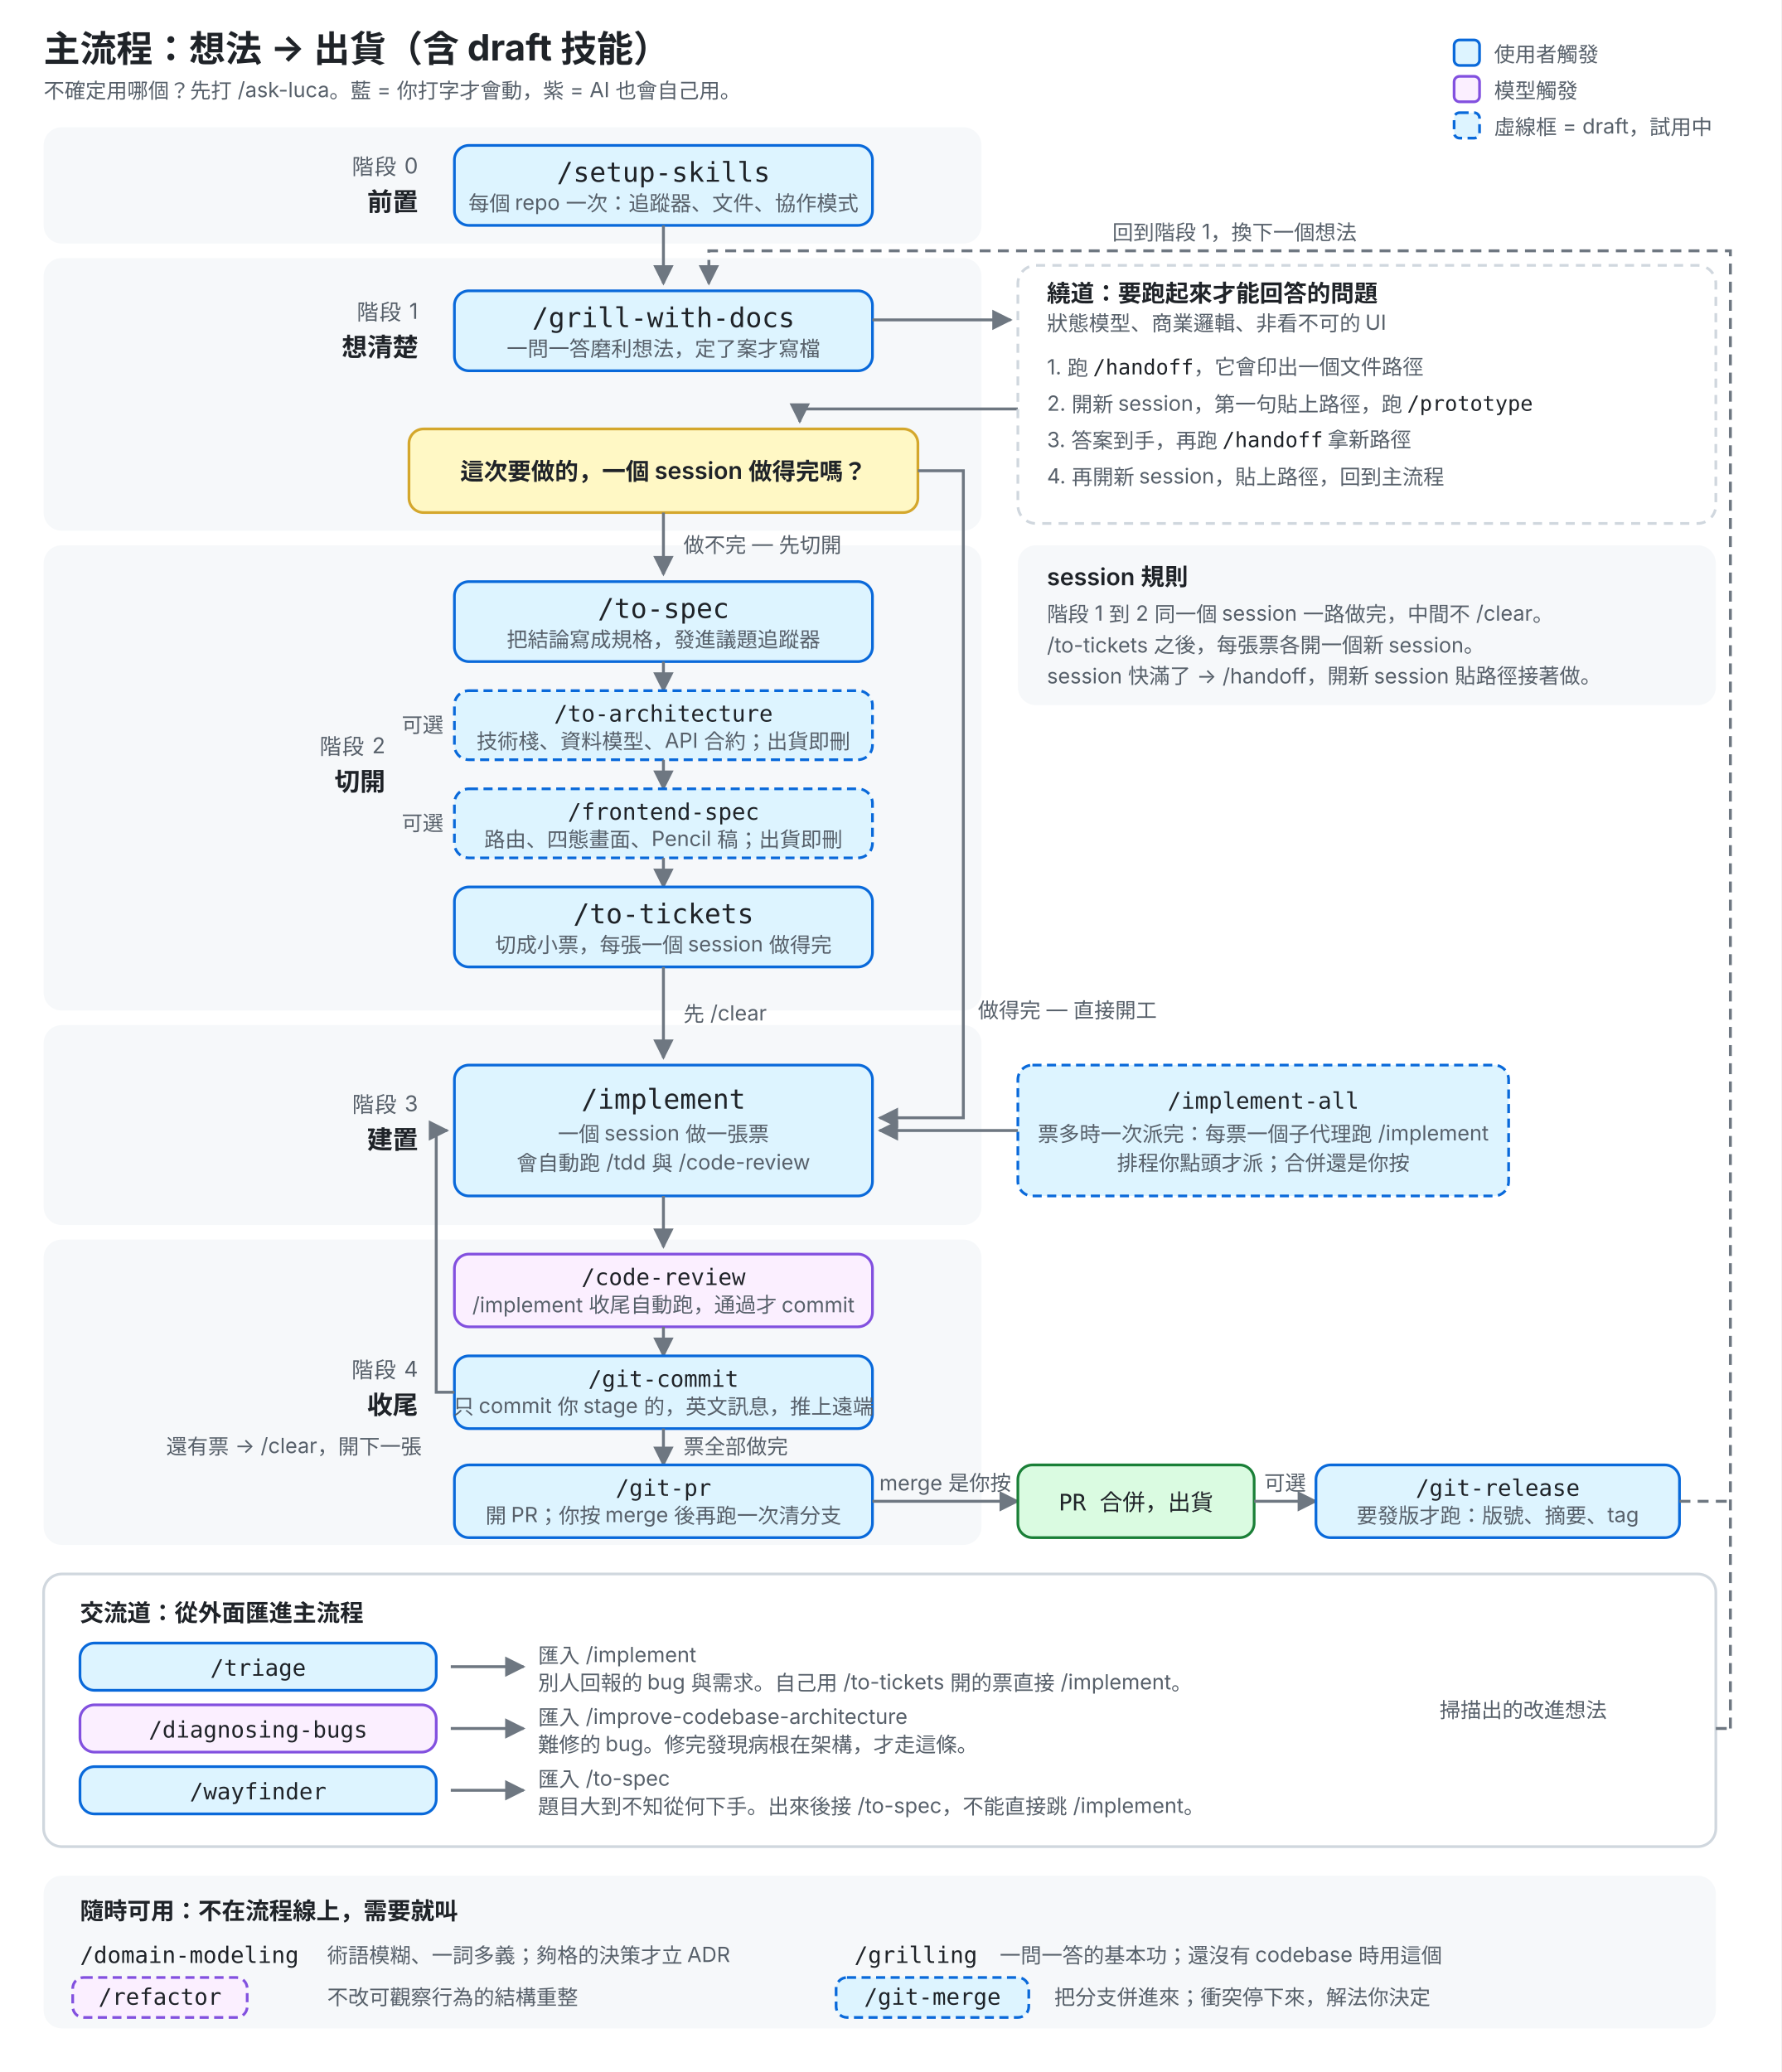
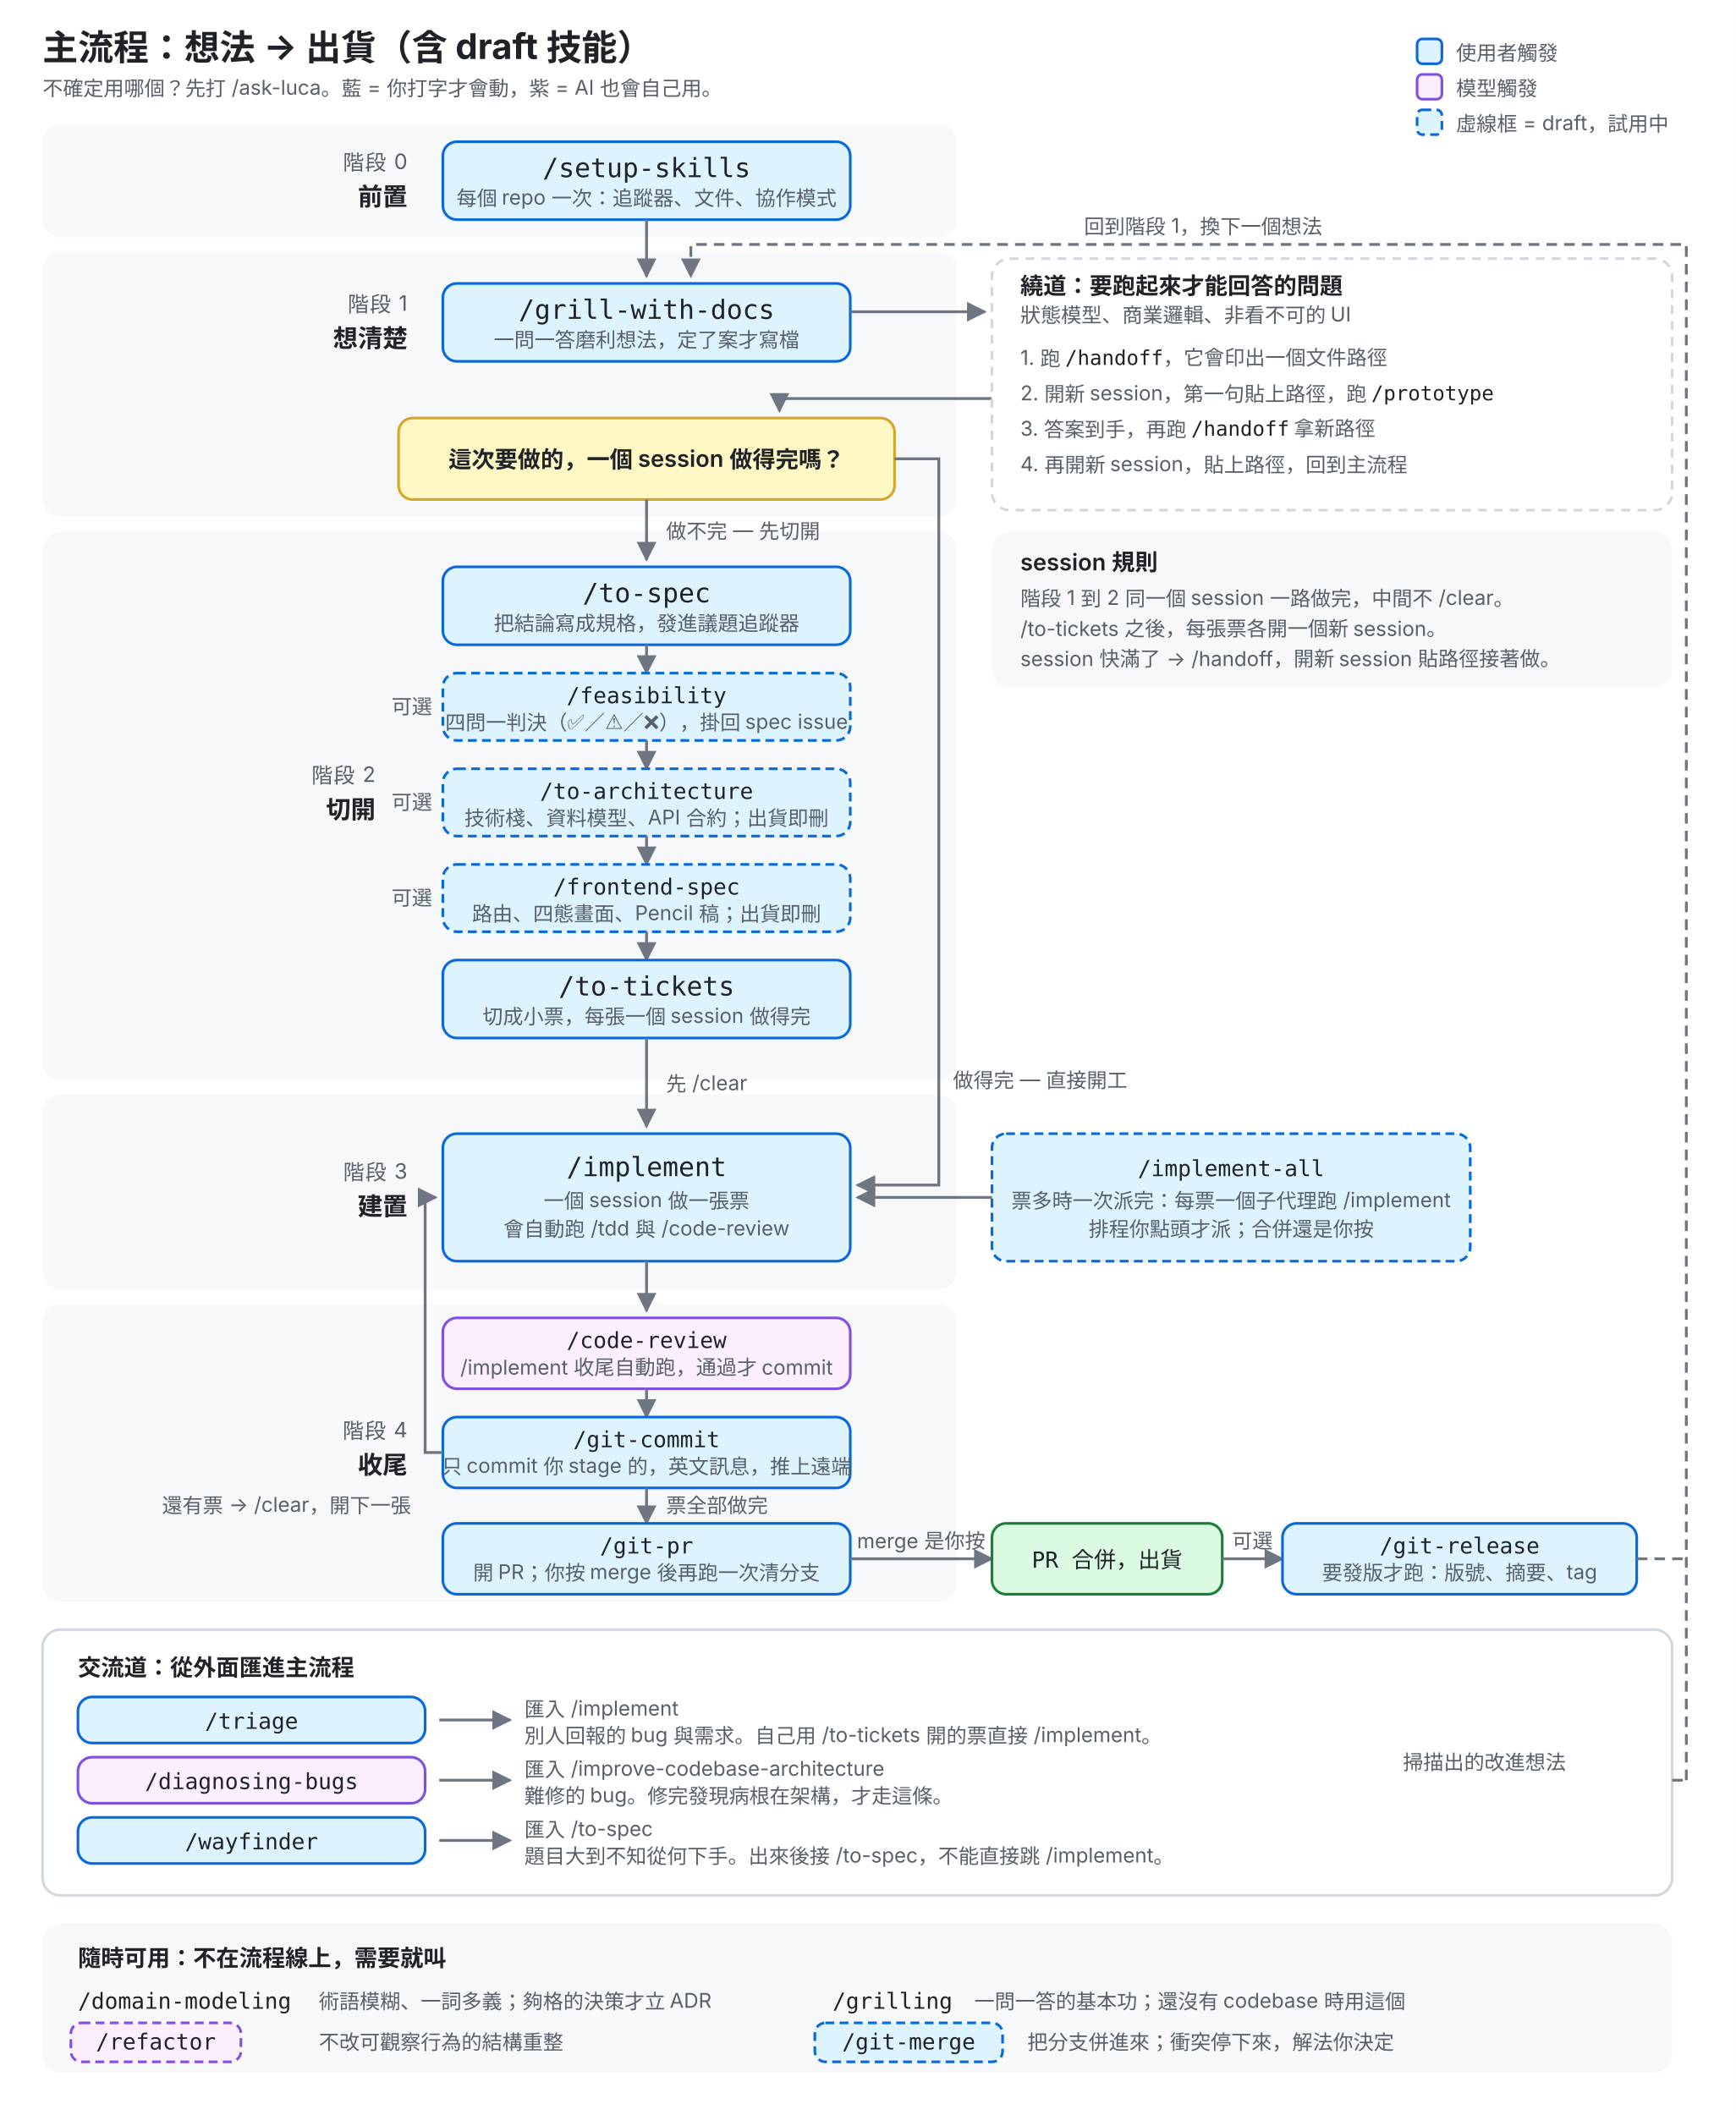
- <svg xmlns="http://www.w3.org/2000/svg" width="980" height="1140" viewBox="0 0 980 1140" font-family="ui-sans-serif, -apple-system, 'Segoe UI', 'Noto Sans TC', 'Microsoft JhengHei', sans-serif">
+ <svg xmlns="http://www.w3.org/2000/svg" width="980" height="1194" viewBox="0 0 980 1194" font-family="ui-sans-serif, -apple-system, 'Segoe UI', 'Noto Sans TC', 'Microsoft JhengHei', sans-serif">
  <defs>
    <marker id="arrow" viewBox="0 0 10 10" refX="9" refY="5" markerWidth="7" markerHeight="7" orient="auto-start-reverse">
      <path d="M 0 0 L 10 5 L 0 10 z" fill="#6e7781" />
    </marker>
    <style>
      .box  { stroke-width: 1.5; }
      .user { fill: #ddf4ff; stroke: #0969da; }
      .model{ fill: #fbefff; stroke: #8250df; }
      .draft{ stroke-dasharray: 5 3; }
      .skill{ font-family: ui-monospace, SFMono-Regular, Consolas, monospace; font-size: 15px; fill: #1f2328; }
      .skill-sm { font-family: ui-monospace, SFMono-Regular, Consolas, monospace; font-size: 12.5px; fill: #1f2328; }
      .mono { font-family: ui-monospace, SFMono-Regular, Consolas, monospace; fill: #1f2328; }
      .sub  { font-size: 11.5px; fill: #57606a; }
      .band-label { font-size: 12px; fill: #57606a; letter-spacing: 0.5px; }
      .band-name  { font-size: 14px; fill: #1f2328; font-weight: 600; }
      .edge { stroke: #6e7781; stroke-width: 1.6; fill: none; marker-end: url(#arrow); }
      .edge-label { font-size: 11.5px; fill: #57606a; }
      .panel-title { font-size: 13px; fill: #1f2328; font-weight: 600; }
      .note { font-size: 11.5px; fill: #57606a; }
    </style>
  </defs>
-   <rect width="980" height="1140" fill="#ffffff" />
+   <rect width="980" height="1194" fill="#ffffff" />
  <text x="24" y="34" font-size="20" font-weight="700" fill="#1f2328">主流程：想法 → 出貨（含 draft 技能）</text>
  <text x="24" y="54" class="note">不確定用哪個？先打 /ask-luca。藍 = 你打字才會動，紫 = AI 也會自己用。</text>
  <rect x="800" y="22" width="14" height="14" rx="3" class="box user" />
  <text x="822" y="34" class="note">使用者觸發</text>
  <rect x="800" y="42" width="14" height="14" rx="3" class="box model" />
  <text x="822" y="54" class="note">模型觸發</text>
  <rect x="800" y="62" width="14" height="14" rx="3" class="box user draft" />
  <text x="822" y="74" class="note">虛線框 = draft，試用中</text>
  <rect x="24" y="70" width="516" height="64" rx="10" fill="#f6f8fa" />
  <rect x="24" y="142" width="516" height="150" rx="10" fill="#f6f8fa" />
-   <rect x="24" y="300" width="516" height="256" rx="10" fill="#f6f8fa" />
-   <rect x="24" y="564" width="516" height="110" rx="10" fill="#f6f8fa" />
-   <rect x="24" y="682" width="516" height="168" rx="10" fill="#f6f8fa" />
+   <rect x="24" y="300" width="516" height="310" rx="10" fill="#f6f8fa" />
+   <rect x="24" y="618" width="516" height="110" rx="10" fill="#f6f8fa" />
+   <rect x="24" y="736" width="516" height="168" rx="10" fill="#f6f8fa" />
  <text x="230" y="96" text-anchor="end" class="band-label">階段 0</text>
  <text x="230" y="116" text-anchor="end" class="band-name">前置</text>
  <text x="230" y="176" text-anchor="end" class="band-label">階段 1</text>
  <text x="230" y="196" text-anchor="end" class="band-name">想清楚</text>
-   <text x="212" y="415" text-anchor="end" class="band-label">階段 2</text>
-   <text x="212" y="435" text-anchor="end" class="band-name">切開</text>
-   <text x="230" y="612" text-anchor="end" class="band-label">階段 3</text>
-   <text x="230" y="632" text-anchor="end" class="band-name">建置</text>
-   <text x="230" y="758" text-anchor="end" class="band-label">階段 4</text>
-   <text x="230" y="778" text-anchor="end" class="band-name">收尾</text>
+   <text x="212" y="442" text-anchor="end" class="band-label">階段 2</text>
+   <text x="212" y="462" text-anchor="end" class="band-name">切開</text>
+   <text x="230" y="666" text-anchor="end" class="band-label">階段 3</text>
+   <text x="230" y="686" text-anchor="end" class="band-name">建置</text>
+   <text x="230" y="812" text-anchor="end" class="band-label">階段 4</text>
+   <text x="230" y="832" text-anchor="end" class="band-name">收尾</text>
  <rect x="250" y="80" width="230" height="44" rx="8" class="box user" />
  <text x="365" y="100" text-anchor="middle" class="skill">/setup-skills</text>
  <text x="365" y="116" text-anchor="middle" class="sub">每個 repo 一次：追蹤器、文件、協作模式</text>
  <path d="M 365 124 L 365 156" class="edge" />
  <rect x="250" y="160" width="230" height="44" rx="8" class="box user" />
  <text x="365" y="180" text-anchor="middle" class="skill">/grill-with-docs</text>
  <text x="365" y="196" text-anchor="middle" class="sub">一問一答磨利想法，定了案才寫檔</text>
  <path d="M 480 176 L 556 176" class="edge" />
  <path d="M 560 225 L 440 225 L 440 232" class="edge" />
  <rect x="225" y="236" width="280" height="46" rx="8" fill="#fff8c5" stroke="#d4a72c" stroke-width="1.5" />
  <text x="365" y="264" text-anchor="middle" font-size="13" font-weight="600" fill="#1f2328">這次要做的，一個 session 做得完嗎？</text>
  <path d="M 365 282 L 365 316" class="edge" />
  <text x="376" y="304" class="edge-label">做不完 — 先切開</text>
-   <path d="M 505 259 L 530 259 L 530 615 L 484 615" class="edge" />
-   <text x="538" y="560" class="edge-label">做得完 — 直接開工</text>
+   <path d="M 505 259 L 530 259 L 530 669 L 484 669" class="edge" />
+   <text x="538" y="614" class="edge-label">做得完 — 直接開工</text>
  <rect x="250" y="320" width="230" height="44" rx="8" class="box user" />
  <text x="365" y="340" text-anchor="middle" class="skill">/to-spec</text>
  <text x="365" y="356" text-anchor="middle" class="sub">把結論寫成規格，發進議題追蹤器</text>
  <path d="M 365 364 L 365 380" class="edge" />
  <rect x="250" y="380" width="230" height="38" rx="8" class="box user draft" />
-   <text x="365" y="397" text-anchor="middle" class="skill-sm">/to-architecture</text>
-   <text x="365" y="412" text-anchor="middle" class="sub">技術棧、資料模型、API 合約；出貨即刪</text>
+   <text x="365" y="397" text-anchor="middle" class="skill-sm">/feasibility</text>
+   <text x="365" y="412" text-anchor="middle" class="sub">四問一判決（✅／⚠️／❌），掛回 spec issue</text>
  <text x="244" y="403" text-anchor="end" class="edge-label">可選</text>
  <path d="M 365 418 L 365 434" class="edge" />
  <rect x="250" y="434" width="230" height="38" rx="8" class="box user draft" />
-   <text x="365" y="451" text-anchor="middle" class="skill-sm">/frontend-spec</text>
-   <text x="365" y="466" text-anchor="middle" class="sub">路由、四態畫面、Pencil 稿；出貨即刪</text>
+   <text x="365" y="451" text-anchor="middle" class="skill-sm">/to-architecture</text>
+   <text x="365" y="466" text-anchor="middle" class="sub">技術棧、資料模型、API 合約；出貨即刪</text>
  <text x="244" y="457" text-anchor="end" class="edge-label">可選</text>
  <path d="M 365 472 L 365 488" class="edge" />
-   <rect x="250" y="488" width="230" height="44" rx="8" class="box user" />
-   <text x="365" y="508" text-anchor="middle" class="skill">/to-tickets</text>
-   <text x="365" y="524" text-anchor="middle" class="sub">切成小票，每張一個 session 做得完</text>
-   <path d="M 365 532 L 365 582" class="edge" />
-   <text x="376" y="562" class="edge-label">先 /clear</text>
-   <rect x="250" y="586" width="230" height="72" rx="8" class="box user" />
-   <text x="365" y="610" text-anchor="middle" class="skill">/implement</text>
-   <text x="365" y="628" text-anchor="middle" class="sub">一個 session 做一張票</text>
-   <text x="365" y="644" text-anchor="middle" class="sub">會自動跑 /tdd 與 /code-review</text>
-   <path d="M 365 658 L 365 686" class="edge" />
-   <rect x="560" y="586" width="270" height="72" rx="8" class="box user draft" />
-   <text x="695" y="610" text-anchor="middle" class="skill-sm">/implement-all</text>
-   <text x="695" y="628" text-anchor="middle" class="sub">票多時一次派完：每票一個子代理跑 /implement</text>
-   <text x="695" y="644" text-anchor="middle" class="sub">排程你點頭才派；合併還是你按</text>
-   <path d="M 560 622 L 484 622" class="edge" />
-   <rect x="250" y="690" width="230" height="40" rx="8" class="box model" />
-   <text x="365" y="707" text-anchor="middle" class="skill-sm">/code-review</text>
-   <text x="365" y="722" text-anchor="middle" class="sub">/implement 收尾自動跑，通過才 commit</text>
-   <path d="M 365 730 L 365 746" class="edge" />
-   <rect x="250" y="746" width="230" height="40" rx="8" class="box user" />
-   <text x="365" y="763" text-anchor="middle" class="skill-sm">/git-commit</text>
-   <text x="365" y="778" text-anchor="middle" class="sub">只 commit 你 stage 的，英文訊息，推上遠端</text>
-   <path d="M 365 786 L 365 806" class="edge" />
-   <text x="376" y="800" class="edge-label">票全部做完</text>
-   <rect x="250" y="806" width="230" height="40" rx="8" class="box user" />
-   <text x="365" y="823" text-anchor="middle" class="skill-sm">/git-pr</text>
-   <text x="365" y="838" text-anchor="middle" class="sub">開 PR；你按 merge 後再跑一次清分支</text>
-   <path d="M 250 766 L 240 766 L 240 622 L 246 622" class="edge" />
-   <text x="232" y="800" text-anchor="end" class="edge-label">還有票 → /clear，開下一張</text>
-   <path d="M 480 826 L 560 826" class="edge" />
-   <text x="520" y="820" text-anchor="middle" class="edge-label">merge 是你按</text>
-   <rect x="560" y="806" width="130" height="40" rx="8" fill="#dafbe1" stroke="#1a7f37" stroke-width="1.5" />
-   <text x="625" y="831" text-anchor="middle" class="skill-sm">PR 合併，出貨</text>
-   <path d="M 690 826 L 724 826" class="edge" />
-   <text x="707" y="820" text-anchor="middle" class="edge-label">可選</text>
-   <rect x="724" y="806" width="200" height="40" rx="8" class="box user" />
-   <text x="824" y="823" text-anchor="middle" class="skill-sm">/git-release</text>
-   <text x="824" y="838" text-anchor="middle" class="sub">要發版才跑：版號、摘要、tag</text>
+   <rect x="250" y="488" width="230" height="38" rx="8" class="box user draft" />
+   <text x="365" y="505" text-anchor="middle" class="skill-sm">/frontend-spec</text>
+   <text x="365" y="520" text-anchor="middle" class="sub">路由、四態畫面、Pencil 稿；出貨即刪</text>
+   <text x="244" y="511" text-anchor="end" class="edge-label">可選</text>
+   <path d="M 365 526 L 365 542" class="edge" />
+   <rect x="250" y="542" width="230" height="44" rx="8" class="box user" />
+   <text x="365" y="562" text-anchor="middle" class="skill">/to-tickets</text>
+   <text x="365" y="578" text-anchor="middle" class="sub">切成小票，每張一個 session 做得完</text>
+   <path d="M 365 586 L 365 636" class="edge" />
+   <text x="376" y="616" class="edge-label">先 /clear</text>
+   <rect x="250" y="640" width="230" height="72" rx="8" class="box user" />
+   <text x="365" y="664" text-anchor="middle" class="skill">/implement</text>
+   <text x="365" y="682" text-anchor="middle" class="sub">一個 session 做一張票</text>
+   <text x="365" y="698" text-anchor="middle" class="sub">會自動跑 /tdd 與 /code-review</text>
+   <path d="M 365 712 L 365 740" class="edge" />
+   <rect x="560" y="640" width="270" height="72" rx="8" class="box user draft" />
+   <text x="695" y="664" text-anchor="middle" class="skill-sm">/implement-all</text>
+   <text x="695" y="682" text-anchor="middle" class="sub">票多時一次派完：每票一個子代理跑 /implement</text>
+   <text x="695" y="698" text-anchor="middle" class="sub">排程你點頭才派；合併還是你按</text>
+   <path d="M 560 676 L 484 676" class="edge" />
+   <rect x="250" y="744" width="230" height="40" rx="8" class="box model" />
+   <text x="365" y="761" text-anchor="middle" class="skill-sm">/code-review</text>
+   <text x="365" y="776" text-anchor="middle" class="sub">/implement 收尾自動跑，通過才 commit</text>
+   <path d="M 365 784 L 365 800" class="edge" />
+   <rect x="250" y="800" width="230" height="40" rx="8" class="box user" />
+   <text x="365" y="817" text-anchor="middle" class="skill-sm">/git-commit</text>
+   <text x="365" y="832" text-anchor="middle" class="sub">只 commit 你 stage 的，英文訊息，推上遠端</text>
+   <path d="M 365 840 L 365 860" class="edge" />
+   <text x="376" y="854" class="edge-label">票全部做完</text>
+   <rect x="250" y="860" width="230" height="40" rx="8" class="box user" />
+   <text x="365" y="877" text-anchor="middle" class="skill-sm">/git-pr</text>
+   <text x="365" y="892" text-anchor="middle" class="sub">開 PR；你按 merge 後再跑一次清分支</text>
+   <path d="M 250 820 L 240 820 L 240 676 L 246 676" class="edge" />
+   <text x="232" y="854" text-anchor="end" class="edge-label">還有票 → /clear，開下一張</text>
+   <path d="M 480 880 L 560 880" class="edge" />
+   <text x="520" y="874" text-anchor="middle" class="edge-label">merge 是你按</text>
+   <rect x="560" y="860" width="130" height="40" rx="8" fill="#dafbe1" stroke="#1a7f37" stroke-width="1.5" />
+   <text x="625" y="885" text-anchor="middle" class="skill-sm">PR 合併，出貨</text>
+   <path d="M 690 880 L 724 880" class="edge" />
+   <text x="707" y="874" text-anchor="middle" class="edge-label">可選</text>
+   <rect x="724" y="860" width="200" height="40" rx="8" class="box user" />
+   <text x="824" y="877" text-anchor="middle" class="skill-sm">/git-release</text>
+   <text x="824" y="892" text-anchor="middle" class="sub">要發版才跑：版號、摘要、tag</text>
  <rect x="560" y="146" width="384" height="142" rx="10" fill="#ffffff" stroke="#d0d7de" stroke-width="1.5" stroke-dasharray="5 4" />
  <text x="576" y="166" class="panel-title">繞道：要跑起來才能回答的問題</text>
  <text x="576" y="182" class="note">狀態模型、商業邏輯、非看不可的 UI</text>
  <text x="576" y="206" class="note">1. 跑 <tspan class="mono">/handoff</tspan>，它會印出一個文件路徑</text>
  <text x="576" y="226" class="note">2. 開新 session，第一句貼上路徑，跑 <tspan class="mono">/prototype</tspan>
  </text>
  <text x="576" y="246" class="note">3. 答案到手，再跑 <tspan class="mono">/handoff</tspan> 拿新路徑</text>
  <text x="576" y="266" class="note">4. 再開新 session，貼上路徑，回到主流程</text>
  <rect x="560" y="300" width="384" height="88" rx="10" fill="#f6f8fa" />
  <text x="576" y="322" class="panel-title">session 規則</text>
  <text x="576" y="342" class="note">階段 1 到 2 同一個 session 一路做完，中間不 /clear。</text>
  <text x="576" y="359" class="note">/to-tickets 之後，每張票各開一個新 session。</text>
  <text x="576" y="376" class="note">session 快滿了 → /handoff，開新 session 貼路徑接著做。</text>
-   <rect x="24" y="866" width="920" height="150" rx="10" fill="#ffffff" stroke="#d0d7de" stroke-width="1.5" />
-   <text x="44" y="892" class="panel-title">交流道：從外面匯進主流程</text>
-   <rect x="44" y="904" width="196" height="26" rx="8" class="box user" />
-   <text x="142" y="922" text-anchor="middle" class="skill-sm">/triage</text>
-   <path d="M 248 917 L 288 917" class="edge" />
-   <text x="296" y="915" class="note">匯入 /implement</text>
-   <text x="296" y="930" class="note">別人回報的 bug 與需求。自己用 /to-tickets 開的票直接 /implement。</text>
-   <rect x="44" y="938" width="196" height="26" rx="8" class="box model" />
-   <text x="142" y="956" text-anchor="middle" class="skill-sm">/diagnosing-bugs</text>
-   <path d="M 248 951 L 288 951" class="edge" />
-   <text x="296" y="949" class="note">匯入 /improve-codebase-architecture</text>
-   <text x="296" y="964" class="note">難修的 bug。修完發現病根在架構，才走這條。</text>
-   <rect x="44" y="972" width="196" height="26" rx="8" class="box user" />
-   <text x="142" y="990" text-anchor="middle" class="skill-sm">/wayfinder</text>
-   <path d="M 248 985 L 288 985" class="edge" />
-   <text x="296" y="983" class="note">匯入 /to-spec</text>
-   <text x="296" y="998" class="note">題目大到不知從何下手。出來後接 /to-spec，不能直接跳 /implement。</text>
-   <path d="M 924 826 L 952 826" class="edge" style="marker-end:none" stroke-dasharray="6 4" />
-   <path d="M 944 951 L 952 951" class="edge" style="marker-end:none" stroke-dasharray="6 4" />
-   <path d="M 952 951 L 952 138 L 390 138 L 390 156" class="edge" stroke-dasharray="6 4" />
+   <rect x="24" y="920" width="920" height="150" rx="10" fill="#ffffff" stroke="#d0d7de" stroke-width="1.5" />
+   <text x="44" y="946" class="panel-title">交流道：從外面匯進主流程</text>
+   <rect x="44" y="958" width="196" height="26" rx="8" class="box user" />
+   <text x="142" y="976" text-anchor="middle" class="skill-sm">/triage</text>
+   <path d="M 248 971 L 288 971" class="edge" />
+   <text x="296" y="969" class="note">匯入 /implement</text>
+   <text x="296" y="984" class="note">別人回報的 bug 與需求。自己用 /to-tickets 開的票直接 /implement。</text>
+   <rect x="44" y="992" width="196" height="26" rx="8" class="box model" />
+   <text x="142" y="1010" text-anchor="middle" class="skill-sm">/diagnosing-bugs</text>
+   <path d="M 248 1005 L 288 1005" class="edge" />
+   <text x="296" y="1003" class="note">匯入 /improve-codebase-architecture</text>
+   <text x="296" y="1018" class="note">難修的 bug。修完發現病根在架構，才走這條。</text>
+   <rect x="44" y="1026" width="196" height="26" rx="8" class="box user" />
+   <text x="142" y="1044" text-anchor="middle" class="skill-sm">/wayfinder</text>
+   <path d="M 248 1039 L 288 1039" class="edge" />
+   <text x="296" y="1037" class="note">匯入 /to-spec</text>
+   <text x="296" y="1052" class="note">題目大到不知從何下手。出來後接 /to-spec，不能直接跳 /implement。</text>
+   <path d="M 924 880 L 952 880" class="edge" style="marker-end:none" stroke-dasharray="6 4" />
+   <path d="M 944 1005 L 952 1005" class="edge" style="marker-end:none" stroke-dasharray="6 4" />
+   <path d="M 952 1005 L 952 138 L 390 138 L 390 156" class="edge" stroke-dasharray="6 4" />
  <text x="612" y="132" class="edge-label">回到階段 1，換下一個想法</text>
-   <text x="884" y="945" text-anchor="end" class="edge-label">掃描出的改進想法</text>
-   <rect x="24" y="1032" width="920" height="84" rx="10" fill="#f6f8fa" />
-   <text x="44" y="1056" class="panel-title">隨時可用：不在流程線上，需要就叫</text>
-   <text x="44" y="1080" class="skill-sm">/domain-modeling</text>
-   <text x="180" y="1080" class="note">術語模糊、一詞多義；夠格的決策才立 ADR</text>
-   <text x="470" y="1080" class="skill-sm">/grilling</text>
-   <text x="550" y="1080" class="note">一問一答的基本功；還沒有 codebase 時用這個</text>
-   <rect x="40" y="1088" width="96" height="22" rx="6" class="box model draft" />
-   <text x="88" y="1103" text-anchor="middle" class="skill-sm">/refactor</text>
-   <text x="180" y="1103" class="note">不改可觀察行為的結構重整</text>
-   <rect x="460" y="1088" width="106" height="22" rx="6" class="box user draft" />
-   <text x="513" y="1103" text-anchor="middle" class="skill-sm">/git-merge</text>
-   <text x="580" y="1103" class="note">把分支併進來；衝突停下來，解法你決定</text>
+   <text x="884" y="999" text-anchor="end" class="edge-label">掃描出的改進想法</text>
+   <rect x="24" y="1086" width="920" height="84" rx="10" fill="#f6f8fa" />
+   <text x="44" y="1110" class="panel-title">隨時可用：不在流程線上，需要就叫</text>
+   <text x="44" y="1134" class="skill-sm">/domain-modeling</text>
+   <text x="180" y="1134" class="note">術語模糊、一詞多義；夠格的決策才立 ADR</text>
+   <text x="470" y="1134" class="skill-sm">/grilling</text>
+   <text x="550" y="1134" class="note">一問一答的基本功；還沒有 codebase 時用這個</text>
+   <rect x="40" y="1142" width="96" height="22" rx="6" class="box model draft" />
+   <text x="88" y="1157" text-anchor="middle" class="skill-sm">/refactor</text>
+   <text x="180" y="1157" class="note">不改可觀察行為的結構重整</text>
+   <rect x="460" y="1142" width="106" height="22" rx="6" class="box user draft" />
+   <text x="513" y="1157" text-anchor="middle" class="skill-sm">/git-merge</text>
+   <text x="580" y="1157" class="note">把分支併進來；衝突停下來，解法你決定</text>
</svg>
